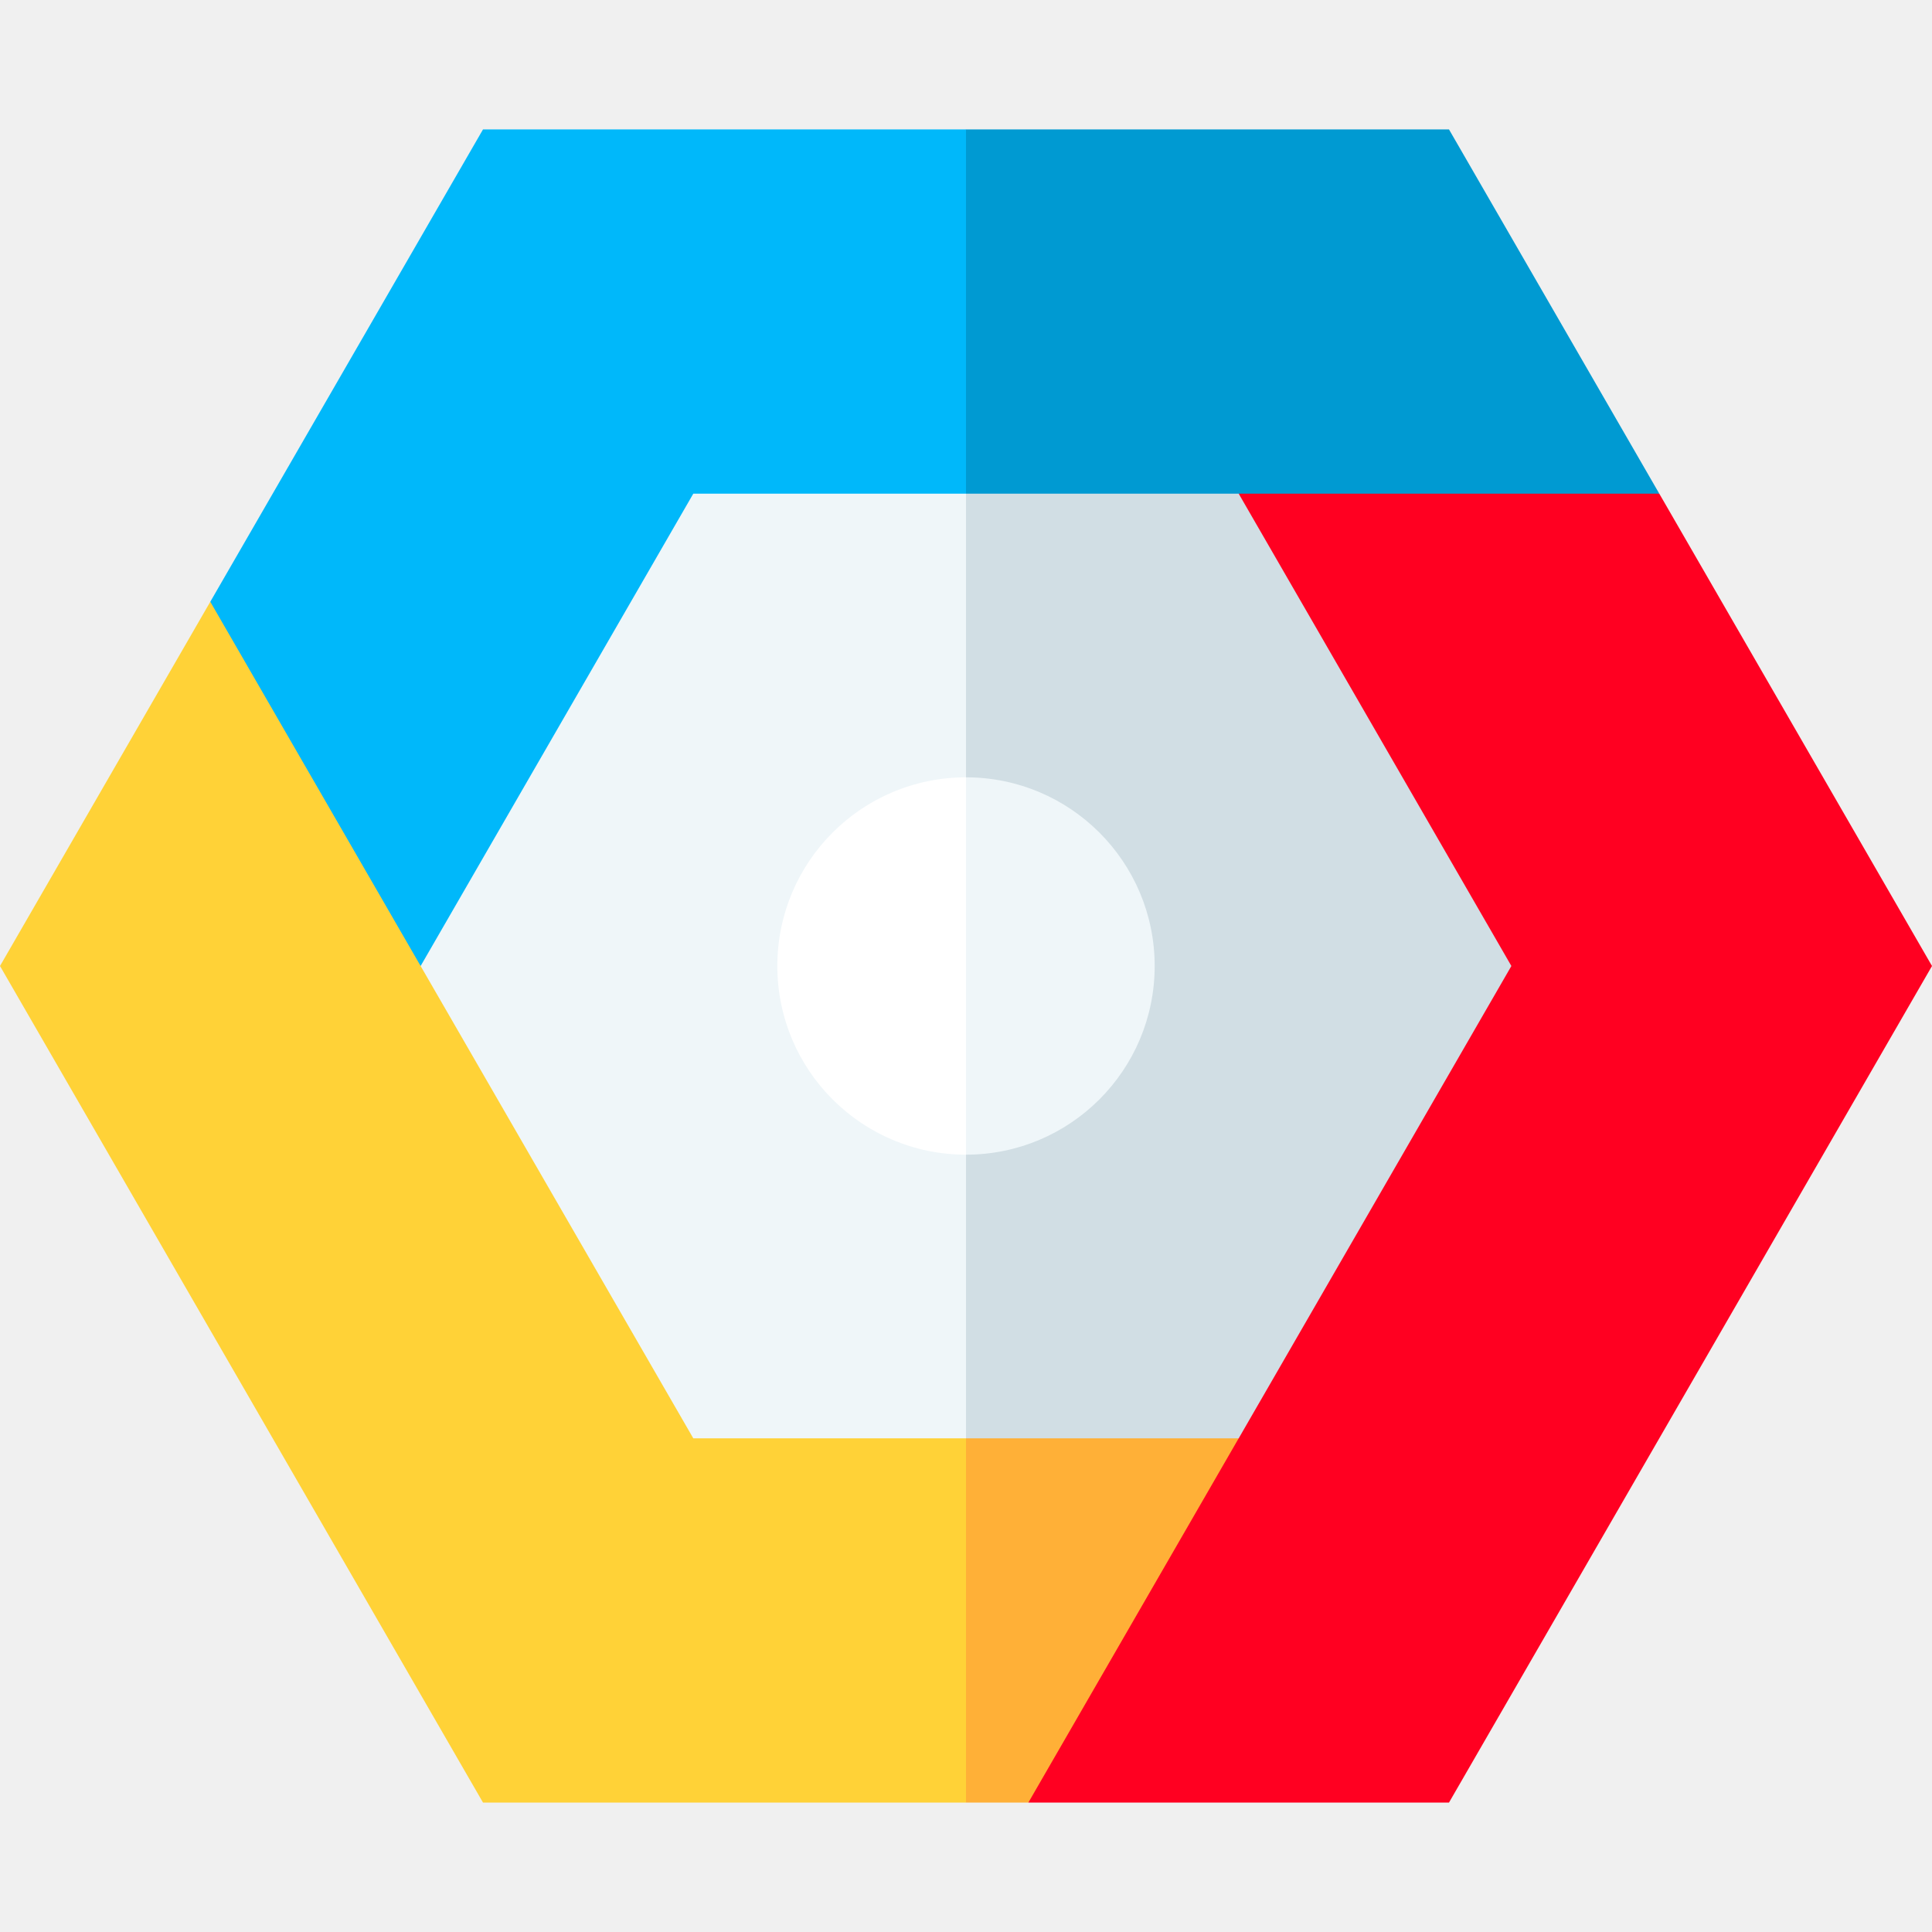
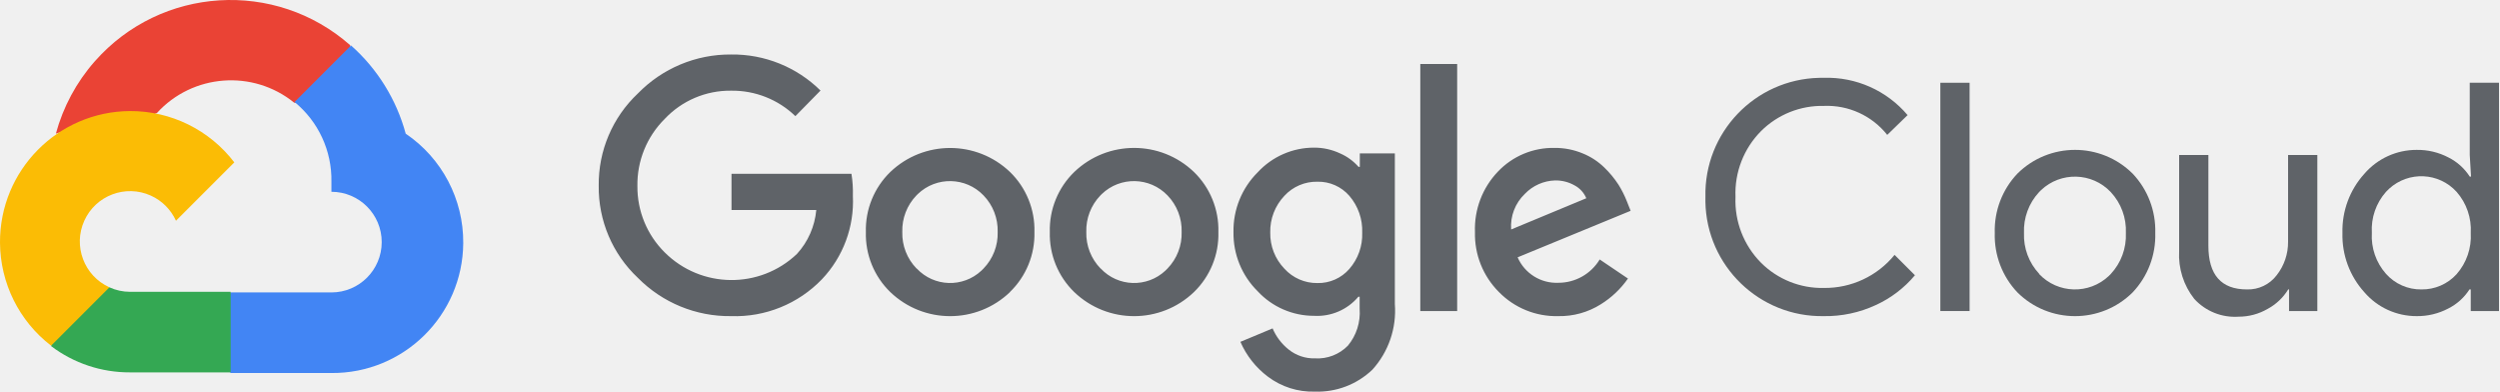
- <svg xmlns="http://www.w3.org/2000/svg" version="1.1" id="Capa_1" x="0px" y="0px" viewBox="0 0 512 512" style="enable-background:new 0 0 512 512;" xml:space="preserve">
-   <polygon style="fill:#FF0021;" points="439.73,130.83 512,256 384,477.7 272.53,477.7 272.53,70.83 " />
-   <polygon style="fill:#009AD2;" points="439.73,130.83 384,34.3 256,34.3 111.47,256 328.27,130.83 " />
-   <polygon style="fill:#FFB037;" points="272.53,477.7 328.26,381.17 196,166.171 256,477.7 " />
-   <polygon style="fill:#FFD237;" points="55.73,159.47 0,256 128,477.7 256,477.7 256,159.47 " />
-   <polygon style="fill:#00B8FA;" points="256,130.83 256,34.3 128,34.3 55.73,159.47 111.47,256 " />
-   <polygon style="fill:#D1DEE4;" points="328.27,130.83 256,130.83 161,256 256,381.17 328.27,381.17 400.53,256 " />
+ <svg xmlns="http://www.w3.org/2000/svg" version="1.1" id="Art" x="0px" y="0px" viewBox="0 0 8986.8 1407.9" style="enable-background:new 0 0 8986.8 1407.9;" xml:space="preserve">
+   <style type="text/css">
+ 	.st0{fill:#EA4335;}
+ 	.st1{fill:#4285F4;}
+ 	.st2{fill:#34A853;}
+ 	.st3{fill:#FBBC05;}
+ 	.st4{fill:#5F6368;}
+ </style>
  <g>
-     <polygon style="fill:#EFF6F9;" points="183.73,130.83 111.47,256 183.73,381.17 256,381.17 256,130.83  " />
-     <path style="fill:#EFF6F9;" d="M256,206l-38.281,50L256,306c27.614,0,50-22.386,50-50S283.614,206,256,206z" />
+     <g>
+       <path class="st0" d="M1057.1,369.2h50.8l144.8-144.8l7.1-61.5C990.3-75,579-49.3,341.1,220.2C275,295,227.1,384.1,200.9,480.5    c16.1-6.6,34-7.7,50.8-3l289.6-47.8c0,0,14.7-24.4,22.4-22.9c128.8-141.5,345.6-158,494.4-37.6L1057.1,369.2z" />
+       <path class="st1" d="M1459,480.5c-33.3-122.6-101.6-232.8-196.6-317l-203.2,203.2c85.8,70.1,134.7,175.8,132.6,286.6v36.1    c99.9,0,180.9,81,180.9,180.9s-81,180.9-180.9,180.9H830l-36.1,36.6v217l36.1,36.1h361.8c259.8,2,472.1-207,474.1-466.8    C1667.1,716.3,1589.4,568.7,1459,480.5z" />
+       <path class="st2" d="M467.7,1338.6h361.8V1049H467.7c-25.8,0-51.2-5.6-74.7-16.3l-50.8,15.8l-145.8,144.8l-12.7,50.8    C265.4,1305.9,365.2,1339.1,467.7,1338.6z" />
+       <path class="st3" d="M467.7,399.2C207.8,400.7-1.5,612.6,0,872.5c0.9,145.1,68.6,281.7,183.7,370.1l209.8-209.8    c-91-41.1-131.5-148.3-90.4-239.3s148.3-131.5,239.3-90.4c40.1,18.1,72.2,50.3,90.4,90.4l209.8-209.8    C753.4,466.9,614.6,398.6,467.7,399.2z" />
+     </g>
+     <g>
+       <g>
+         <path class="st4" d="M2629.1,1136.4c-125.9,1.6-246.9-48.1-335.3-137.7c-91.3-85.8-142.3-206-140.7-331.3     c-1.5-125.3,49.5-245.4,140.7-331.3c88-90.5,209.1-141.2,335.3-140.2c120.2-1.6,236.1,45.1,321.6,129.6l-90.4,92     c-61.9-59.9-145.1-92.7-231.2-91.5c-90.3-1.1-177,35.8-238.8,101.6c-64.2,63.7-99.6,150.9-98.1,241.3     c-0.8,89.4,34.6,175.3,98.1,238.3c130.8,130.4,341.7,132.9,475.6,5.6c39.9-43.6,64.3-99.2,69.6-158h-304.9V624.8H3062     c4.2,26.2,5.9,52.7,5.1,79.3c5.4,110.9-34.8,219.2-111.3,299.8C2870.7,1092.4,2751.9,1140.6,2629.1,1136.4z M3632.1,1050     c-120.3,115.3-310.1,115.3-430.4,0c-58.3-56.5-90.1-134.8-87.9-215.9c-2.2-81.1,29.7-159.4,87.9-215.9c120.4-115,310-115,430.4,0     c58.2,56.5,90.1,134.8,87.9,215.9c2.1,81.2-30,159.5-88.4,215.9H3632.1z M3296.7,965.2c62.1,66.4,166.3,69.8,232.7,7.6     c2.6-2.5,5.2-5,7.6-7.6c33.9-35.1,52.2-82.3,50.8-131.1c1.5-48.9-16.8-96.4-50.8-131.6c-63.9-66.6-169.7-68.9-236.4-5     c-1.7,1.6-3.4,3.3-5,5c-34,35.2-52.3,82.7-50.8,131.6c-1.3,48.8,17.2,96.1,51.3,131.1H3296.7z M4293.6,1050     c-120.3,115.3-310.1,115.3-430.4,0c-58.3-56.5-90.1-134.8-87.9-215.9c-2.2-81.1,29.7-159.4,87.9-215.9     c120.3-115.3,310.1-115.3,430.4,0c58.2,56.5,90.1,134.8,87.9,215.9C4383.8,915.2,4351.9,993.5,4293.6,1050z M3958.3,965.2     c62.1,66.4,166.3,69.8,232.7,7.6c2.6-2.5,5.2-5,7.6-7.6c33.9-35.1,52.2-82.3,50.8-131.1c1.5-48.9-16.8-96.4-50.8-131.6     c-63.9-66.6-169.7-68.9-236.3-5c-1.7,1.6-3.4,3.3-5,5c-34,35.2-52.3,82.7-50.8,131.6c-1.3,48.8,17.2,96.1,51.3,131.1H3958.3z      M4728.5,1407.7c-60.9,1.9-120.6-17.1-169.2-53.9c-43.1-32.4-77.1-75.5-98.6-125l115.8-48.3c12.6,29.6,32.3,55.6,57.4,75.7     c26.8,21.6,60.5,33,95,32c44.2,2.7,87.4-14,118.4-45.7c30.6-36.9,45.7-84.3,42.2-132.1v-43.7h-4.6c-39.3,46.6-98.2,72-159,68.6     c-77.1,0.2-150.8-31.8-203.2-88.4c-56.8-56.1-88.2-133-86.9-212.9c-1.4-80.3,30-157.7,86.9-214.4c52.3-56.8,126-89.1,203.2-88.9     c32.3-0.1,64.3,7.1,93.5,20.8c25.3,11,47.8,27.5,66.1,48.3h4.6v-48.3h126v541.1c6.7,86.5-22.5,172-80.8,236.3     C4879.8,1382,4805.3,1410.4,4728.5,1407.7z M4737.7,1017.5c43.9,1,86-17.7,114.8-50.8c31.3-35.9,47.9-82.4,46.2-130.1     c1.9-48.5-14.6-95.8-46.2-132.6c-28.8-33.2-70.9-51.8-114.8-50.8c-45.1-0.9-88.4,17.6-118.9,50.8     c-33.6,35.5-51.9,82.8-50.8,131.6c-1,48.4,17.2,95.2,50.8,130.1C4649.1,999.2,4692.4,1018.1,4737.7,1017.5z M5240.2,230v888.1     h-132.6V230L5240.2,230z M5604,1136.4c-80.3,2.1-157.8-29.4-213.9-86.9c-56.9-57-88-134.9-85.9-215.4     c-3-80.7,26.9-159.2,82.8-217.5c52.8-55.6,126.6-86.4,203.2-84.9c34.9-0.4,69.4,6.4,101.6,19.8c29,11.7,55.4,29,77.7,50.8     c19.2,18.5,36.2,39.1,50.8,61.5c11.8,18.9,21.8,38.8,30,59.4l13.7,34.6L5457.6,925c25.2,57.8,83.3,94.2,146.3,91.5     c60.9,0.2,117.4-31.7,148.9-83.8l101.6,68.6c-25.9,37.1-59.1,68.6-97.6,92.5C5711.2,1122.6,5658,1137.4,5604,1136.4z      M5434.3,824.9l270.3-112.3c-8.3-19.8-23.2-36.1-42.2-46.2c-21.2-12-45.2-18.1-69.6-17.8c-41.3,1.1-80.6,18.4-109.2,48.3     C5448.9,730.1,5430.8,777,5434.3,824.9z" />
+       </g>
+       <g>
+         <path class="st4" d="M6558.7,1136.4c-231.2,4-421.8-180.2-425.8-411.4c-0.1-5.6-0.1-11.3,0.1-16.9     c-5.4-231.2,177.7-422.9,408.8-428.3c5.6-0.1,11.3-0.1,16.9-0.1c115.6-3.6,226.6,45.8,301.3,134.1l-73.2,71.1     c-54.9-69.1-139.5-107.8-227.6-104.2c-84.5-1.9-166.2,30.8-226.1,90.4c-62.3,62.7-95.6,148.5-92,236.8     c-3.7,88.3,29.7,174.1,92,236.8c59.9,59.7,141.6,92.3,226.1,90.4c98.4,1.1,191.9-42.7,254-118.9l73.2,73.2     c-38.3,45.8-86.4,82.4-140.7,107.2C6687.1,1123.8,6623.2,1137.4,6558.7,1136.4z" />
+         <path class="st4" d="M7083,1118.1h-105.2V297.5H7083V1118.1z" />
+         <path class="st4" d="M7254.8,624.2c114.7-113.9,299.9-113.9,414.6,0c54.4,57.5,83.7,134.3,81.3,213.4     c2.4,79.1-26.9,155.9-81.3,213.4c-114.7,113.9-299.9,113.9-414.6,0c-54.4-57.5-83.7-134.3-81.3-213.4     C7171.1,758.5,7200.3,681.7,7254.8,624.2z M7333,985c67.3,71.1,179.5,74.2,250.7,6.9c2.4-2.2,4.7-4.6,6.9-6.9     c37.1-39.8,56.7-92.9,54.4-147.3c2.4-54.4-17.2-107.5-54.4-147.3c-67.3-71.1-179.5-74.2-250.7-6.9c-2.4,2.2-4.7,4.6-6.9,6.9     c-37.1,39.8-56.7,92.9-54.4,147.3c-2.1,54.3,17.7,107.2,54.9,146.8L7333,985z" />
+         <path class="st4" d="M8333.4,1118.1h-101.6v-77.7h-3c-18.1,29.5-43.7,53.7-74.2,70.1c-31.6,18.3-67.6,28-104.2,27.9     c-60.2,4.1-118.9-19.5-159.5-64c-38.5-48.7-57.8-109.8-54.4-171.7V557.2h105.2v326.2c0,104.7,46.2,157,138.7,157     c41.7,1.3,81.4-17.6,106.7-50.8c27.3-34.5,41.8-77.4,41.2-121.4v-311h105.2V1118.1z" />
+         <path class="st4" d="M8690.6,1136.4c-72.2,0.2-140.9-31.1-188-85.9c-52.7-58.2-80.9-134.4-78.8-212.9     c-2.1-78.5,26.1-154.7,78.8-212.9c47.1-54.7,115.8-86.1,188-85.9c40-0.6,79.5,8.8,114.8,27.4c31.1,15.6,57.4,39.3,76.2,68.6h4.6     l-4.6-77.7V297.5h105.2v820.6h-101.6v-77.7h-4.6c-18.8,29.3-45.1,53-76.2,68.6C8769.4,1127.4,8730.3,1136.9,8690.6,1136.4z      M8707.9,1040.4c48.1,0.7,94.2-19.3,126.5-54.9c35.7-40.7,54-93.8,50.8-147.9c3.2-54-15.1-107.2-50.8-147.9     c-63.8-70.2-172.4-75.3-242.6-11.4c-4,3.6-7.8,7.5-11.4,11.4c-35.8,40.4-54.1,93.4-50.8,147.3c-3.3,53.9,15,106.9,50.8,147.3     C8612.8,1020.7,8659.3,1041.1,8707.9,1040.4z" />
+       </g>
+     </g>
  </g>
-   <path style="fill:#FFFFFF;" d="M206,256c0,27.614,22.386,50,50,50V206C228.386,206,206,228.386,206,256z" />
-   <g>
- </g>
-   <g>
- </g>
-   <g>
- </g>
-   <g>
- </g>
-   <g>
- </g>
-   <g>
- </g>
-   <g>
- </g>
-   <g>
- </g>
-   <g>
- </g>
-   <g>
- </g>
-   <g>
- </g>
-   <g>
- </g>
-   <g>
- </g>
-   <g>
- </g>
-   <g>
- </g>
</svg>
